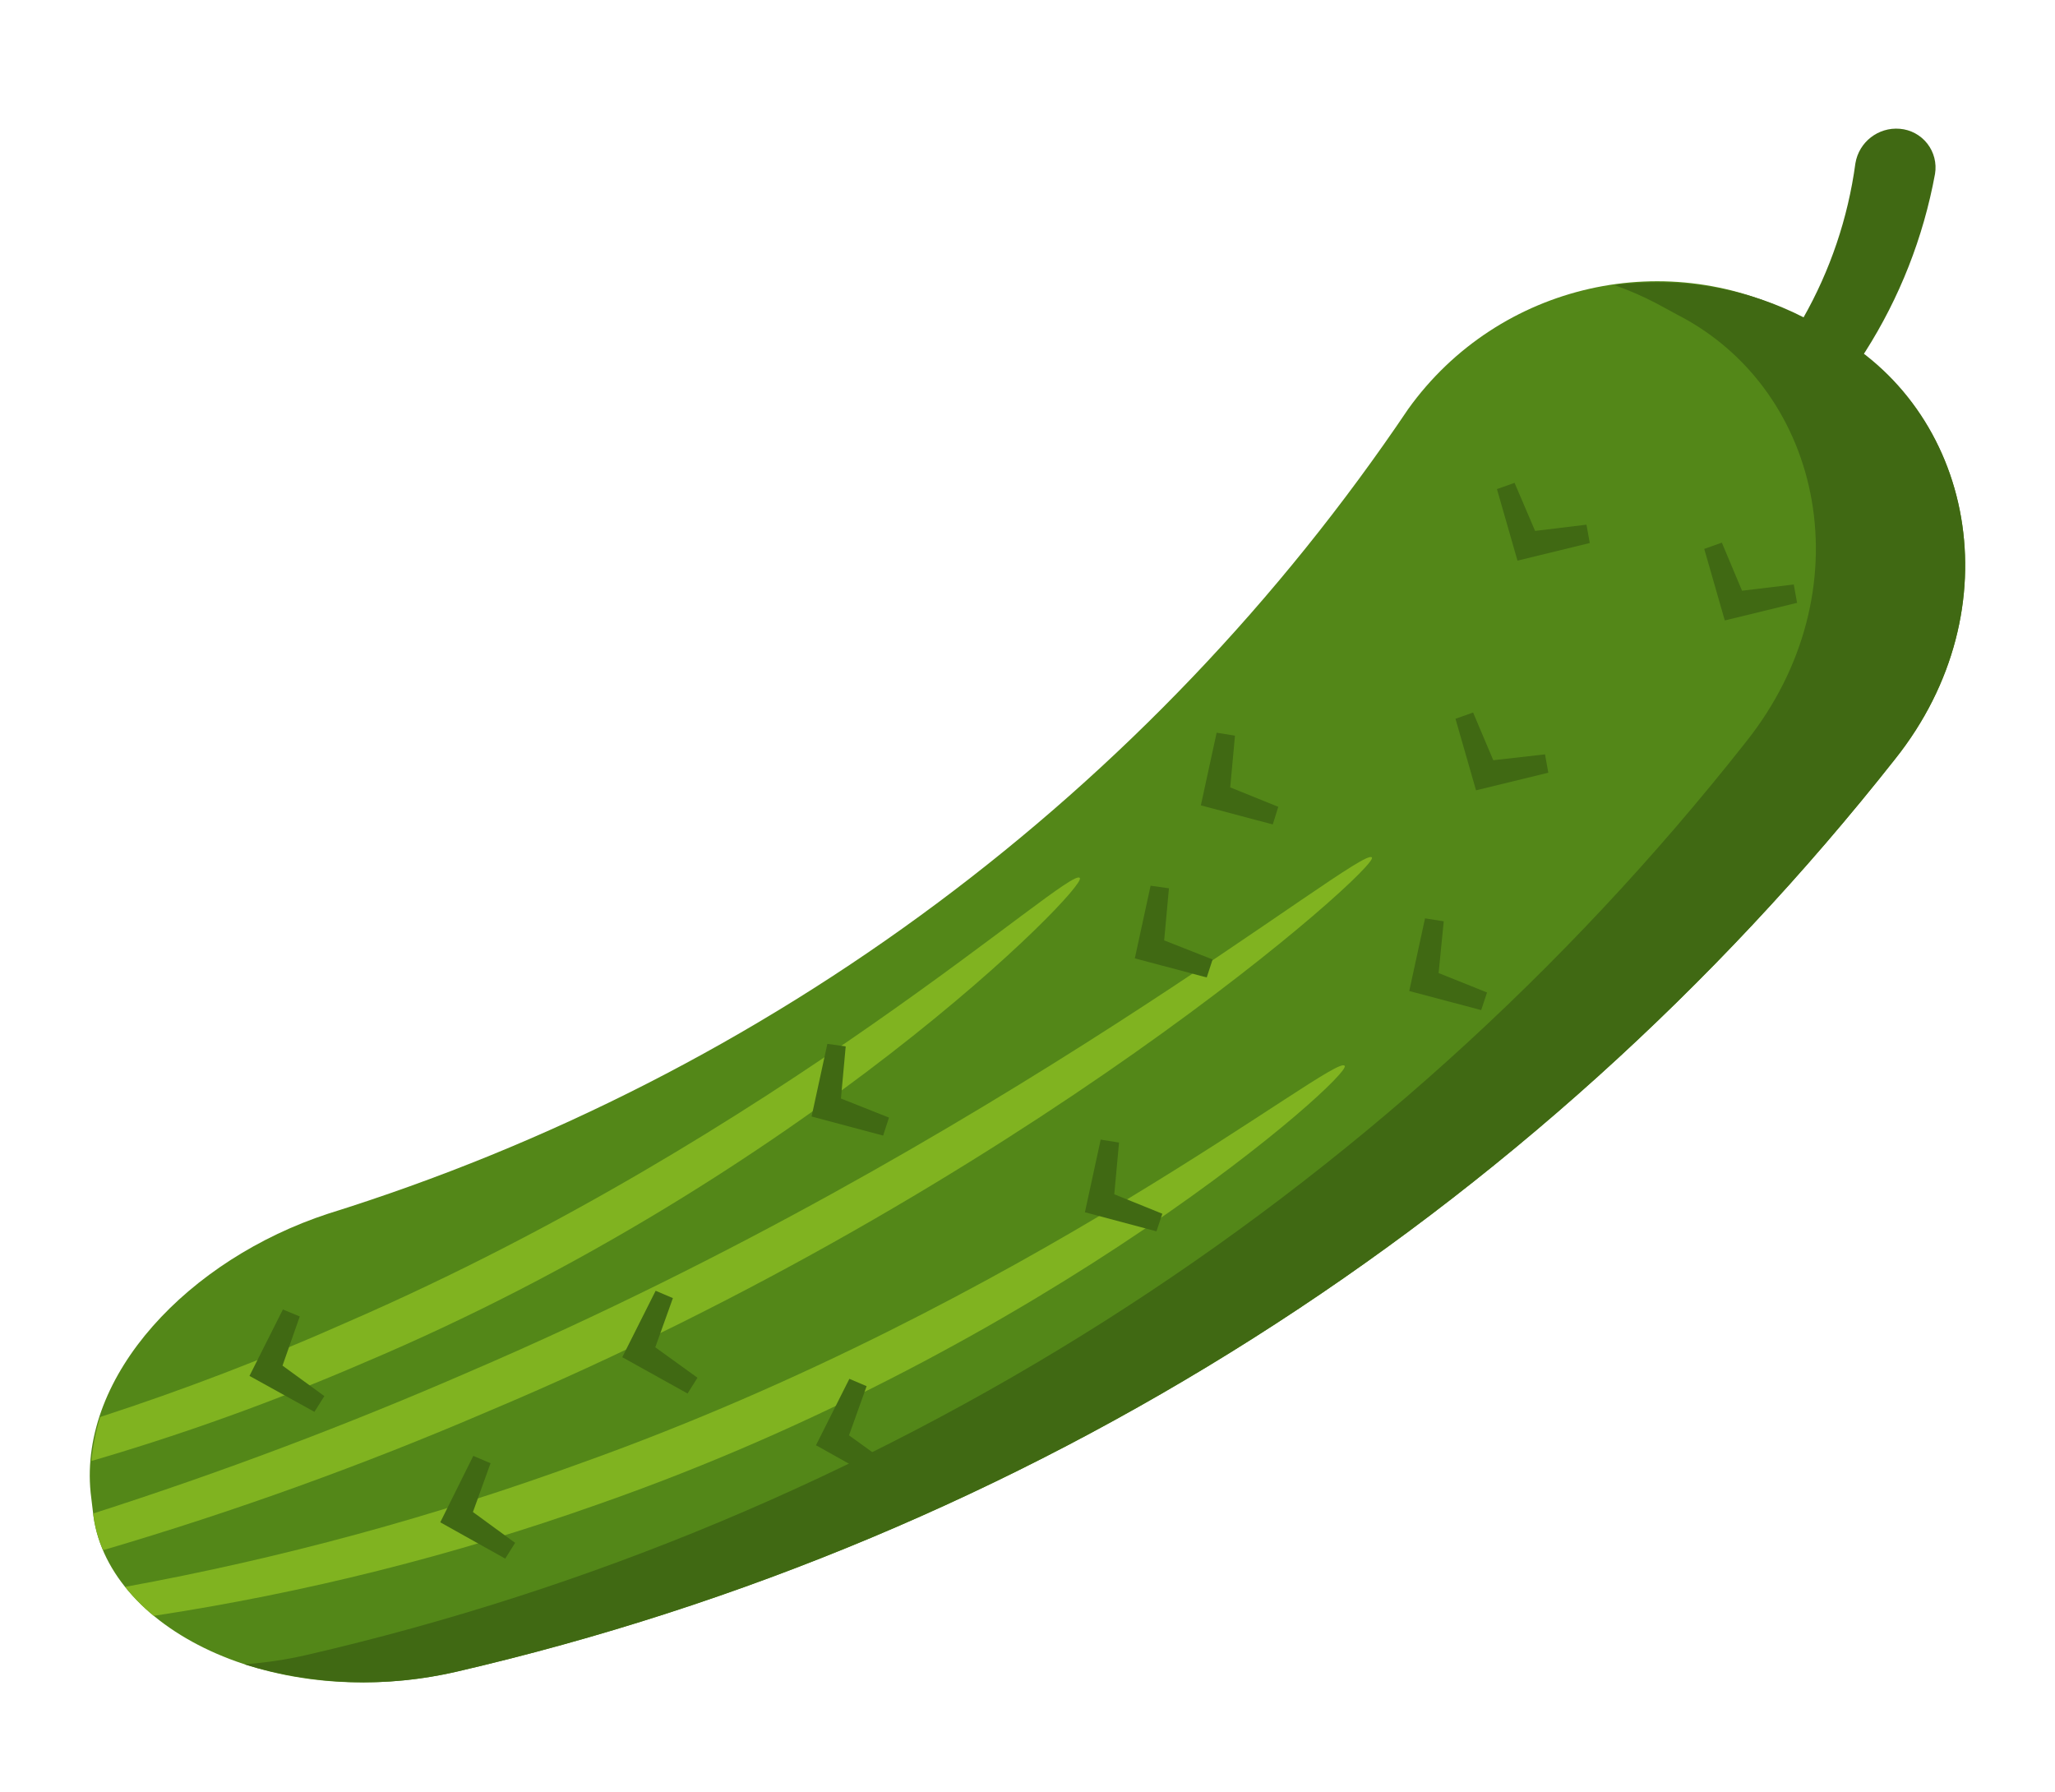
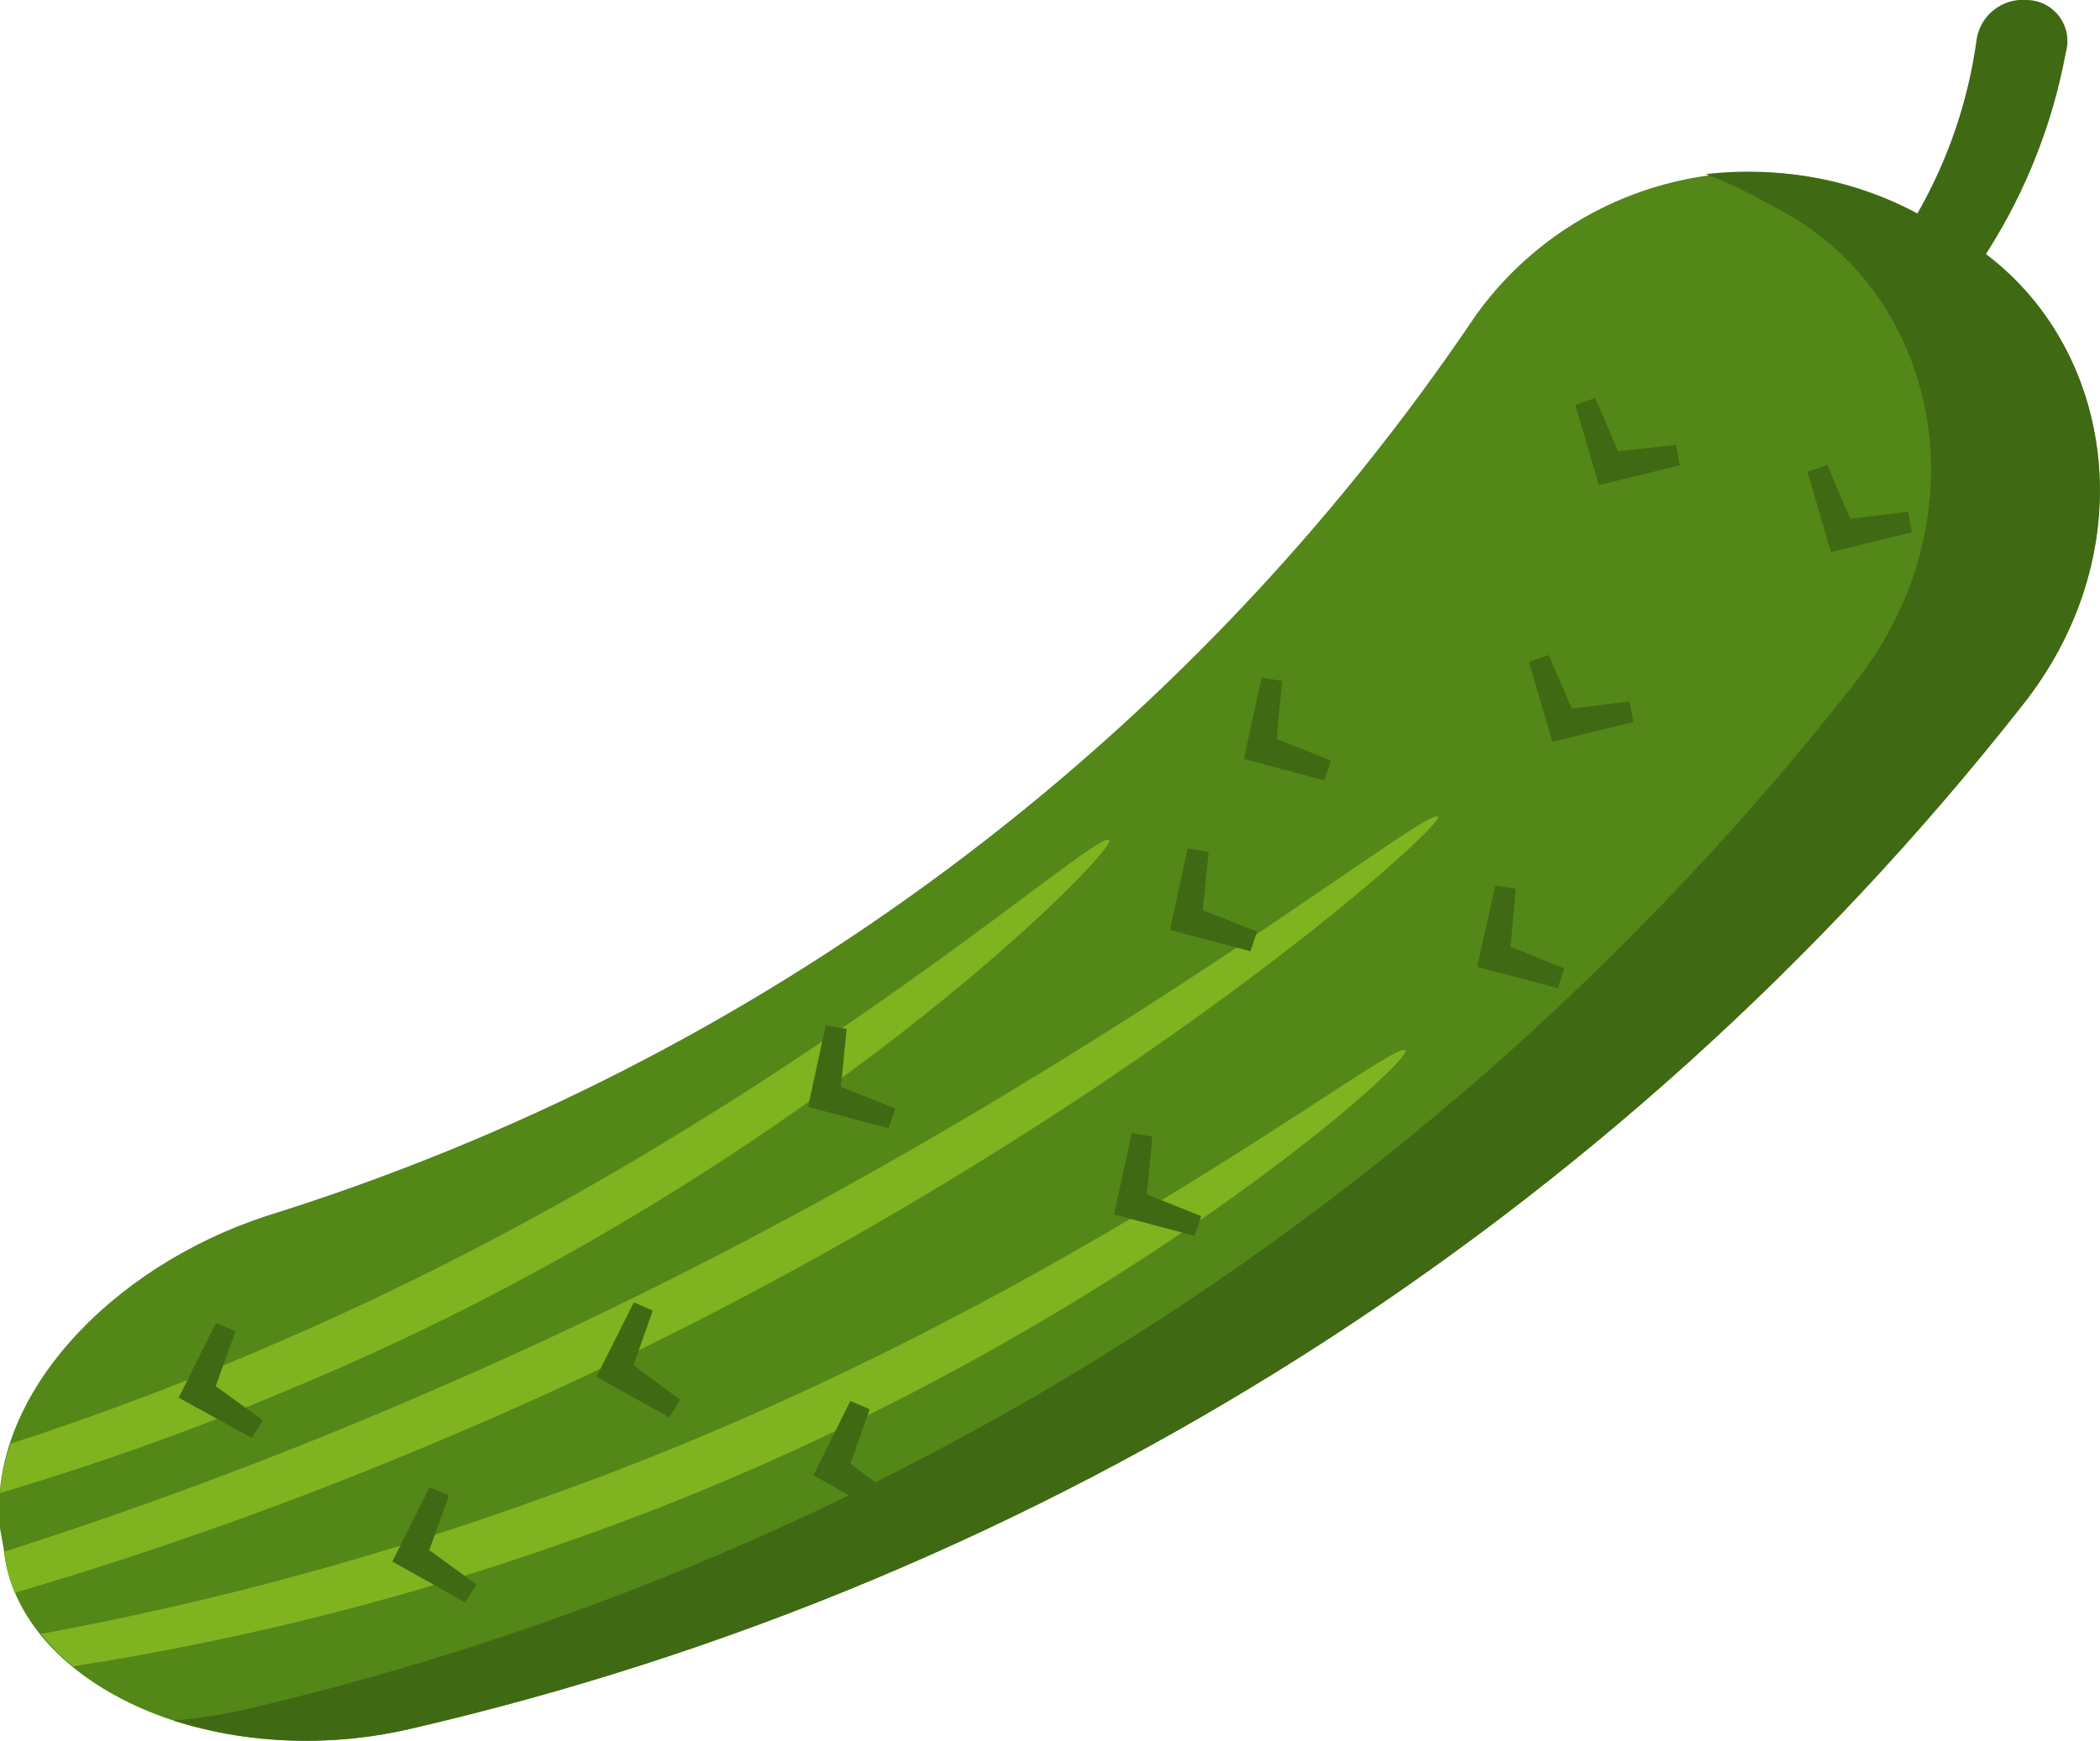
- <svg xmlns="http://www.w3.org/2000/svg" id="Layer_1" data-name="Layer 1" viewBox="0 0 56.01 48.84">
+ <svg xmlns="http://www.w3.org/2000/svg" viewBox="0 0 51.12 42.38">
  <defs>
    <style>.cls-1{fill:#406913;}.cls-2{fill:#538718;}.cls-3{fill:#80b320;}</style>
  </defs>
-   <path class="cls-1" d="M52.74,4.74a13.6,13.6,0,0,1-5.48,8.62c-.53.38-1.2.34-1.42,0h0a1.07,1.07,0,0,1,.4-1.3,11.71,11.71,0,0,0,4.33-7.61,1.13,1.13,0,0,1,1.21-.94h0A1.06,1.06,0,0,1,52.74,4.74Z" />
-   <path class="cls-2" d="M51.65,20.69a70.07,70.07,0,0,1-39.2,24.87c-5,1.14-9.61-1.19-9.92-4.38l-.06-.5c-.32-3.21,2.69-6.36,6.47-7.6A55.37,55.37,0,0,0,38.38,11.15,8.34,8.34,0,0,1,49.2,8.71l.6.33C53.81,11.11,54.91,16.6,51.65,20.69Z" />
-   <path class="cls-1" d="M49.8,9l-.6-.33A8.8,8.8,0,0,0,44,7.77a8.58,8.58,0,0,1,1.13.49l.61.33c4,2.07,5.1,7.56,1.84,11.64A70,70,0,0,1,8.34,45.11a11.19,11.19,0,0,1-1.68.25,11.08,11.08,0,0,0,5.79.2,70.07,70.07,0,0,0,39.2-24.87C54.91,16.6,53.81,11.11,49.8,9Z" />
-   <path class="cls-3" d="M37.39,23.37c-.26-.37-10.22,7.84-24.56,14A109.41,109.41,0,0,1,2.54,41.25a3.47,3.47,0,0,0,.27,1,93.47,93.47,0,0,0,10.51-3.79C27.9,32.33,37.65,23.59,37.39,23.37Z" />
-   <path class="cls-3" d="M36.65,29.05c-.22-.39-8.64,6.47-20.77,10.81A76.32,76.32,0,0,1,3.41,43.25a5.29,5.29,0,0,0,.78.79A65.9,65.9,0,0,0,16.3,41C28.64,36.69,36.87,29.3,36.65,29.05Z" />
-   <path class="cls-3" d="M29.43,23.93c-.24-.38-8.2,7-20,12.12a69,69,0,0,1-6.7,2.57,6.38,6.38,0,0,0-.24,1.2,64.07,64.07,0,0,0,7.43-2.68C21.92,32.07,29.67,24.16,29.43,23.93Z" />
-   <polygon class="cls-1" points="41.36 15.28 40.8 13.33 41.28 13.16 41.84 14.47 43.24 14.3 43.33 14.8 41.36 15.28" />
-   <polygon class="cls-1" points="47.01 16.91 46.45 14.96 46.93 14.79 47.48 16.1 48.89 15.93 48.98 16.43 47.01 16.91" />
-   <polygon class="cls-1" points="40.23 21.54 39.67 19.59 40.15 19.42 40.7 20.72 42.11 20.56 42.2 21.06 40.23 21.54" />
-   <polygon class="cls-1" points="38.41 27.01 38.84 25.03 39.35 25.11 39.21 26.52 40.53 27.05 40.37 27.53 38.41 27.01" />
-   <polygon class="cls-1" points="32.73 21.95 33.16 19.97 33.66 20.05 33.53 21.46 34.84 21.99 34.69 22.47 32.73 21.95" />
-   <polygon class="cls-1" points="30.93 26.12 31.36 24.14 31.86 24.21 31.73 25.63 33.05 26.15 32.89 26.64 30.93 26.12" />
-   <polygon class="cls-1" points="6.8 37.5 7.71 35.69 8.17 35.88 7.7 37.22 8.84 38.05 8.57 38.48 6.8 37.5" />
-   <polygon class="cls-1" points="12 41.49 12.9 39.68 13.37 39.88 12.89 41.21 14.04 42.05 13.77 42.48 12 41.49" />
-   <polygon class="cls-1" points="16.96 36.99 17.87 35.18 18.34 35.38 17.86 36.72 19.01 37.55 18.74 37.98 16.96 36.99" />
-   <polygon class="cls-1" points="22.24 39.39 23.15 37.58 23.62 37.78 23.14 39.12 24.29 39.95 24.01 40.38 22.24 39.39" />
-   <polygon class="cls-1" points="29.57 33.04 30 31.06 30.5 31.14 30.37 32.55 31.68 33.08 31.52 33.56 29.57 33.04" />
-   <polygon class="cls-1" points="22.12 30.43 22.55 28.45 23.05 28.52 22.92 29.94 24.23 30.46 24.07 30.95 22.12 30.43" />
+   <g id="Layer_2" data-name="Layer 2">
+     <g id="Layer_1-2" data-name="Layer 1">
+       <path class="cls-1" d="M50.29,1.27a13.65,13.65,0,0,1-5.47,8.62c-.54.38-1.2.34-1.43-.05h0a1.06,1.06,0,0,1,.4-1.29A11.71,11.71,0,0,0,48.12.94,1.14,1.14,0,0,1,49.34,0h0A1,1,0,0,1,50.29,1.27Z" />
+       <path class="cls-2" d="M49.2,17.21A70,70,0,0,1,10,42.09C5,43.23.4,40.9.09,37.71L0,37.21c-.32-3.21,2.7-6.36,6.47-7.6A55.35,55.35,0,0,0,35.93,7.67,8.35,8.35,0,0,1,46.75,5.24l.61.33C51.36,7.64,52.47,13.13,49.2,17.21Z" />
+       <path class="cls-1" d="M47.36,5.57l-.61-.33a8.85,8.85,0,0,0-5.23-1,9.16,9.16,0,0,1,1.12.5l.61.33c4,2.07,5.11,7.56,1.84,11.64A70,70,0,0,1,5.89,41.64a12.26,12.26,0,0,1-1.67.25,11,11,0,0,0,5.78.2A70,70,0,0,0,49.2,17.21C52.47,13.13,51.36,7.64,47.36,5.57Z" />
+       <path class="cls-3" d="M35,19.89c-.26-.36-10.22,7.85-24.56,14A109.41,109.41,0,0,1,.1,37.78a3.81,3.81,0,0,0,.26,1A95.61,95.61,0,0,0,10.88,35C25.46,28.86,35.21,20.12,35,19.89Z" />
+       <path class="cls-3" d="M34.21,25.58c-.22-.39-8.64,6.47-20.78,10.81A76.5,76.5,0,0,1,1,39.78a4.85,4.85,0,0,0,.78.79,66.64,66.64,0,0,0,12.1-3.06C26.19,33.22,34.43,25.83,34.21,25.58Z" />
+       <path class="cls-3" d="M27,20.46c-.25-.38-8.21,7-20,12.12A71.58,71.58,0,0,1,.26,35.15,4.91,4.91,0,0,0,0,36.35a66.56,66.56,0,0,0,7.42-2.68C19.48,28.6,27.22,20.69,27,20.46Z" />
+       <polygon class="cls-1" points="38.92 11.81 38.35 9.86 38.83 9.69 39.39 10.99 40.8 10.83 40.89 11.33 38.92 11.81" />
+       <polygon class="cls-1" points="44.57 13.44 44 11.49 44.48 11.32 45.04 12.63 46.45 12.46 46.54 12.96 44.57 13.44" />
+       <polygon class="cls-1" points="37.79 18.06 37.22 16.12 37.7 15.95 38.26 17.25 39.67 17.08 39.76 17.58 37.79 18.06" />
+       <polygon class="cls-1" points="35.96 23.54 36.4 21.56 36.9 21.64 36.77 23.05 38.08 23.58 37.92 24.06 35.96 23.54" />
+       <polygon class="cls-1" points="30.28 18.48 30.71 16.5 31.21 16.58 31.08 17.99 32.4 18.52 32.24 19 30.28 18.48" />
+       <polygon class="cls-1" points="28.48 22.64 28.91 20.66 29.42 20.74 29.28 22.16 30.6 22.68 30.44 23.16 28.48 22.64" />
+       <polygon class="cls-1" points="4.35 34.03 5.26 32.21 5.73 32.41 5.25 33.75 6.4 34.58 6.13 35.01 4.35 34.03" />
+       <polygon class="cls-1" points="9.55 38.02 10.46 36.21 10.93 36.41 10.45 37.74 11.6 38.58 11.32 39.01 9.55 38.02" />
+       <polygon class="cls-1" points="14.52 33.52 15.43 31.71 15.89 31.91 15.42 33.24 16.56 34.08 16.29 34.51 14.52 33.52" />
+       <polygon class="cls-1" points="19.8 35.92 20.7 34.11 21.17 34.31 20.7 35.64 21.84 36.48 21.57 36.91 19.8 35.92" />
+       <polygon class="cls-1" points="27.12 29.57 27.55 27.59 28.05 27.67 27.92 29.08 29.24 29.61 29.08 30.09 27.12 29.57" />
+       <polygon class="cls-1" points="19.67 26.95 20.1 24.97 20.61 25.05 20.47 26.46 21.79 26.99 21.63 27.47 19.67 26.95" />
+     </g>
+   </g>
</svg>
